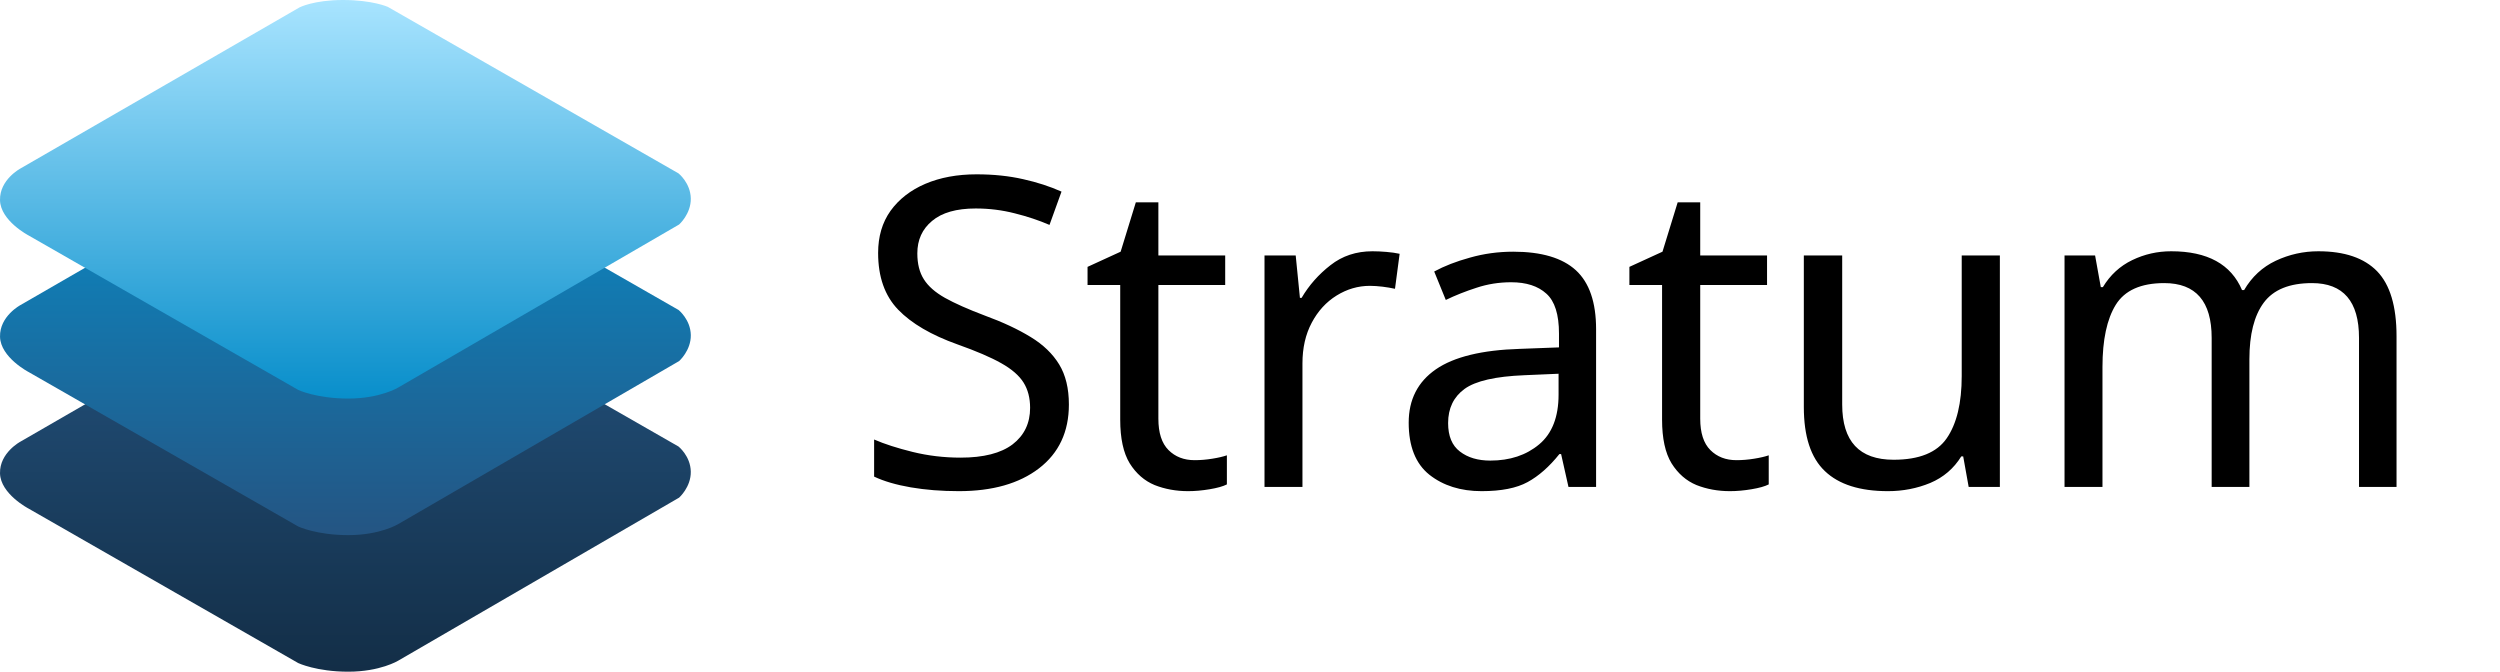
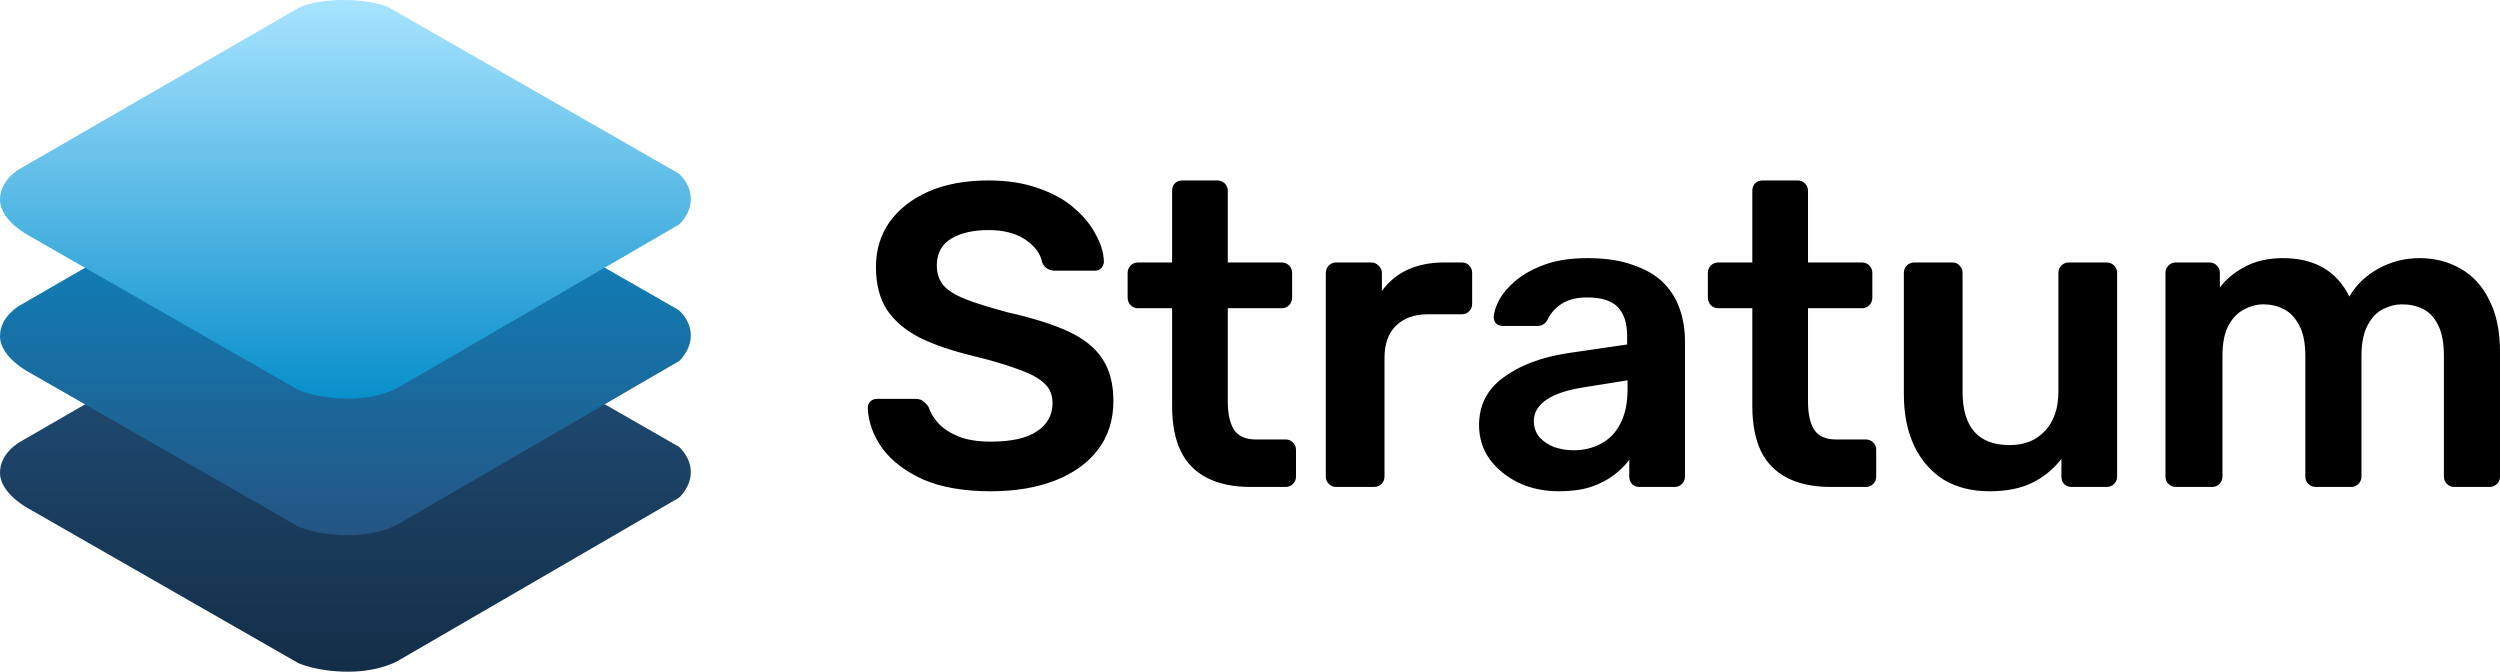
<svg xmlns="http://www.w3.org/2000/svg" width="185.31" height="49.789" version="1.1">
  <defs>
    <linearGradient id="c" x1="342.96" x2="342.96" y1="379.6" y2="85.562" gradientTransform="translate(.406)" gradientUnits="userSpaceOnUse">
      <stop stop-color="#098fcb" offset="0" />
      <stop stop-color="#a8e4ff" offset="1" />
    </linearGradient>
    <linearGradient id="b" x1="342.96" x2="342.96" y1="379.6" y2="85.562" gradientTransform="translate(.406 101.23)" gradientUnits="userSpaceOnUse">
      <stop stop-color="#245583" offset="0" />
      <stop stop-color="#088fcb" offset="1" />
    </linearGradient>
    <linearGradient id="a" x1="342.96" x2="342.96" y1="379.6" y2="85.562" gradientTransform="translate(.406 202.46)" gradientUnits="userSpaceOnUse">
      <stop stop-color="#132e47" offset="0" />
      <stop stop-color="#245582" offset="1" />
    </linearGradient>
  </defs>
  <g transform="translate(.03732 -.0086)">
    <path transform="matrix(.1 0 0 .1 -8.6 -8.52)" d="m339.91 287.75c21.811 0 33.178 5.09 33.178 5.09l215.49 123.43s8.902 7.095 9.093 18.583c0.19 11.489-8.667 19.306-8.667 19.306l-208.2 120.84s-13.377 8.177-36.995 8.177-37.125-6.403-37.125-6.403l-199.82-114.47s-20.87-10.847-21.231-26.173c-0.362-15.326 15.239-23.543 15.239-23.543l206.7-119.32s10.527-5.52 32.338-5.52z" fill="url(#a)" />
    <path transform="matrix(.1 0 0 .1 -8.6 -8.52)" d="m339.92 186.52c21.811 0 33.178 5.09 33.178 5.09l215.49 123.43s8.902 7.095 9.093 18.583c0.19 11.489-8.667 19.306-8.667 19.306l-208.2 120.84s-13.378 8.177-36.996 8.177-37.124-6.403-37.124-6.403l-199.82-114.47s-20.87-10.847-21.231-26.173c-0.362-15.326 15.239-23.543 15.239-23.543l206.7-119.32s10.527-5.52 32.338-5.52z" fill="url(#b)" />
    <path transform="matrix(.1 0 0 .1 -8.6 -8.52)" d="m339.91 85.289c21.811 0 33.178 5.09 33.178 5.09l215.49 123.43s8.902 7.095 9.093 18.583-8.667 19.306-8.667 19.306l-208.2 120.84s-13.377 8.177-36.995 8.177-37.125-6.403-37.125-6.403l-199.82-114.47s-20.87-10.847-21.231-26.173 15.239-23.543 15.239-23.543l206.7-119.32s10.527-5.52 32.338-5.52z" fill="url(#c)" />
  </g>
  <g fill="#00658b" font-family="Rubik" font-weight="600" letter-spacing="-.64px">
-     <text x="63.169" y="36.095" font-size="32px" xml:space="preserve">
-       <tspan x="63.169" y="36.095" fill="#000000" font-family="Rubik" font-size="32px" font-weight="500">Stratum</tspan>
-     </text>
+     <path d="m73.441 36.415q-2.976 0-4.992-0.864-1.984-0.896-3.04-2.304-1.024-1.44-1.088-3.008 0-0.288 0.192-0.48t0.48-0.192h2.848q0.416 0 0.608 0.192 0.224 0.16 0.384 0.416 0.192 0.608 0.736 1.216 0.544 0.576 1.472 0.96 0.96 0.384 2.4 0.384 2.304 0 3.424-0.768 1.152-0.768 1.152-2.08 0-0.928-0.608-1.472-0.608-0.576-1.888-1.024-1.248-0.48-3.328-0.992-2.4-0.576-4.032-1.376-1.6-0.832-2.432-2.08-0.8-1.248-0.8-3.168 0-1.856 0.992-3.296 1.024-1.44 2.88-2.272 1.888-0.832 4.48-0.832 2.08 0 3.68 0.576 1.6 0.544 2.656 1.472 1.056 0.896 1.6 1.952 0.576 1.024 0.608 2.016 0 0.256-0.192 0.48-0.16 0.192-0.48 0.192h-2.976q-0.256 0-0.512-0.128t-0.416-0.48q-0.192-0.992-1.248-1.696t-2.72-0.704q-1.728 0-2.784 0.64t-1.056 1.984q0 0.896 0.512 1.504 0.544 0.576 1.696 1.024 1.184 0.448 3.104 0.96 2.72 0.608 4.448 1.408t2.528 2.048q0.8 1.216 0.8 3.104 0 2.112-1.152 3.616-1.12 1.472-3.168 2.272t-4.768 0.8zm19.264-0.32q-1.92 0-3.232-0.672t-1.952-1.984q-0.64-1.344-0.64-3.328v-7.264h-2.528q-0.32 0-0.544-0.224t-0.224-0.576v-1.824q0-0.32 0.224-0.544t0.544-0.224h2.528v-5.312q0-0.32 0.192-0.544 0.224-0.224 0.576-0.224h2.592q0.32 0 0.544 0.224t0.224 0.544v5.312h4q0.32 0 0.544 0.224t0.224 0.544v1.824q0 0.352-0.224 0.576t-0.544 0.224h-4v6.944q0 1.312 0.448 2.048 0.48 0.736 1.632 0.736h2.208q0.32 0 0.544 0.224t0.224 0.544v1.984q0 0.32-0.224 0.544t-0.544 0.224zm6.336 0q-0.32 0-0.544-0.224t-0.224-0.544v-15.072q0-0.352 0.224-0.576t0.544-0.224h2.592q0.32 0 0.544 0.224 0.256 0.224 0.256 0.576v1.312q0.736-1.024 1.888-1.568 1.184-0.544 2.72-0.544h1.312q0.352 0 0.544 0.224 0.224 0.224 0.224 0.544v2.304q0 0.32-0.224 0.544-0.192 0.224-0.544 0.224h-2.496q-1.536 0-2.4 0.864-0.832 0.832-0.832 2.368v8.8q0 0.32-0.224 0.544t-0.576 0.224zm16.512 0.32q-1.664 0-3.008-0.64-1.344-0.672-2.144-1.76-0.768-1.12-0.768-2.496 0-2.24 1.824-3.552 1.824-1.344 4.768-1.792l4.384-0.64v-0.672q0-1.344-0.672-2.08t-2.304-0.736q-1.152 0-1.888 0.48-0.704 0.448-1.056 1.216-0.256 0.416-0.736 0.416h-2.528q-0.352 0-0.544-0.192-0.16-0.192-0.16-0.512 0.032-0.512 0.416-1.248 0.416-0.736 1.216-1.408 0.832-0.704 2.144-1.184t3.168-0.48q2.016 0 3.392 0.512 1.408 0.48 2.24 1.312t1.216 1.952 0.384 2.368v10.048q0 0.32-0.224 0.544t-0.544 0.224h-2.592q-0.352 0-0.576-0.224-0.192-0.224-0.192-0.544v-1.248q-0.416 0.576-1.12 1.12t-1.728 0.896q-0.992 0.32-2.368 0.32zm1.088-3.04q1.12 0 2.016-0.48 0.928-0.48 1.44-1.472 0.544-1.024 0.544-2.56v-0.672l-3.2 0.512q-1.888 0.288-2.816 0.928t-0.928 1.568q0 0.704 0.416 1.216 0.448 0.48 1.12 0.736 0.672 0.224 1.408 0.224zm19.072 2.72q-1.92 0-3.232-0.672t-1.952-1.984q-0.64-1.344-0.64-3.328v-7.264h-2.528q-0.32 0-0.544-0.224t-0.224-0.576v-1.824q0-0.32 0.224-0.544t0.544-0.224h2.528v-5.312q0-0.32 0.192-0.544 0.224-0.224 0.576-0.224h2.592q0.32 0 0.544 0.224t0.224 0.544v5.312h4q0.32 0 0.544 0.224t0.224 0.544v1.824q0 0.352-0.224 0.576t-0.544 0.224h-4v6.944q0 1.312 0.448 2.048 0.48 0.736 1.632 0.736h2.208q0.32 0 0.544 0.224t0.224 0.544v1.984q0 0.32-0.224 0.544t-0.544 0.224zm11.744 0.32q-1.952 0-3.392-0.864-1.408-0.896-2.176-2.496-0.768-1.632-0.768-3.84v-8.992q0-0.32 0.224-0.544t0.544-0.224h2.816q0.352 0 0.544 0.224 0.224 0.224 0.224 0.544v8.8q0 3.968 3.488 3.968 1.664 0 2.624-1.056 0.992-1.056 0.992-2.912v-8.8q0-0.32 0.224-0.544t0.544-0.224h2.816q0.32 0 0.544 0.224t0.224 0.544v15.104q0 0.32-0.224 0.544t-0.544 0.224h-2.592q-0.352 0-0.576-0.224-0.192-0.224-0.192-0.544v-1.312q-0.864 1.12-2.144 1.76t-3.2 0.64zm13.824-0.32q-0.32 0-0.544-0.224t-0.224-0.544v-15.104q0-0.32 0.224-0.544t0.544-0.224h2.496q0.32 0 0.544 0.224t0.224 0.544v1.088q0.672-0.896 1.792-1.504 1.152-0.64 2.72-0.672 3.648-0.064 5.088 2.848 0.736-1.28 2.112-2.048 1.408-0.8 3.104-0.8 1.664 0 3.008 0.768 1.376 0.768 2.144 2.336 0.8 1.536 0.8 3.904v9.184q0 0.32-0.224 0.544t-0.544 0.224h-2.624q-0.32 0-0.544-0.224t-0.224-0.544v-8.928q0-1.44-0.416-2.272-0.416-0.864-1.12-1.216t-1.568-0.352q-0.704 0-1.408 0.352t-1.152 1.216q-0.448 0.832-0.448 2.272v8.928q0 0.32-0.224 0.544t-0.544 0.224h-2.624q-0.32 0-0.544-0.224t-0.224-0.544v-8.928q0-1.44-0.448-2.272-0.448-0.864-1.152-1.216t-1.504-0.352q-0.736 0-1.44 0.384-0.704 0.352-1.152 1.184t-0.448 2.272v8.928q0 0.32-0.224 0.544t-0.544 0.224z" fill="#000" aria-label="Stratum" />
    <text font-size="8px" style="shape-inside:url(#rect10);white-space:pre" xml:space="preserve" />
    <text font-size="8px" style="shape-inside:url(#rect11);white-space:pre" xml:space="preserve" />
    <text font-size="53.333px" style="shape-inside:url(#rect12);white-space:pre" xml:space="preserve" />
  </g>
</svg>
